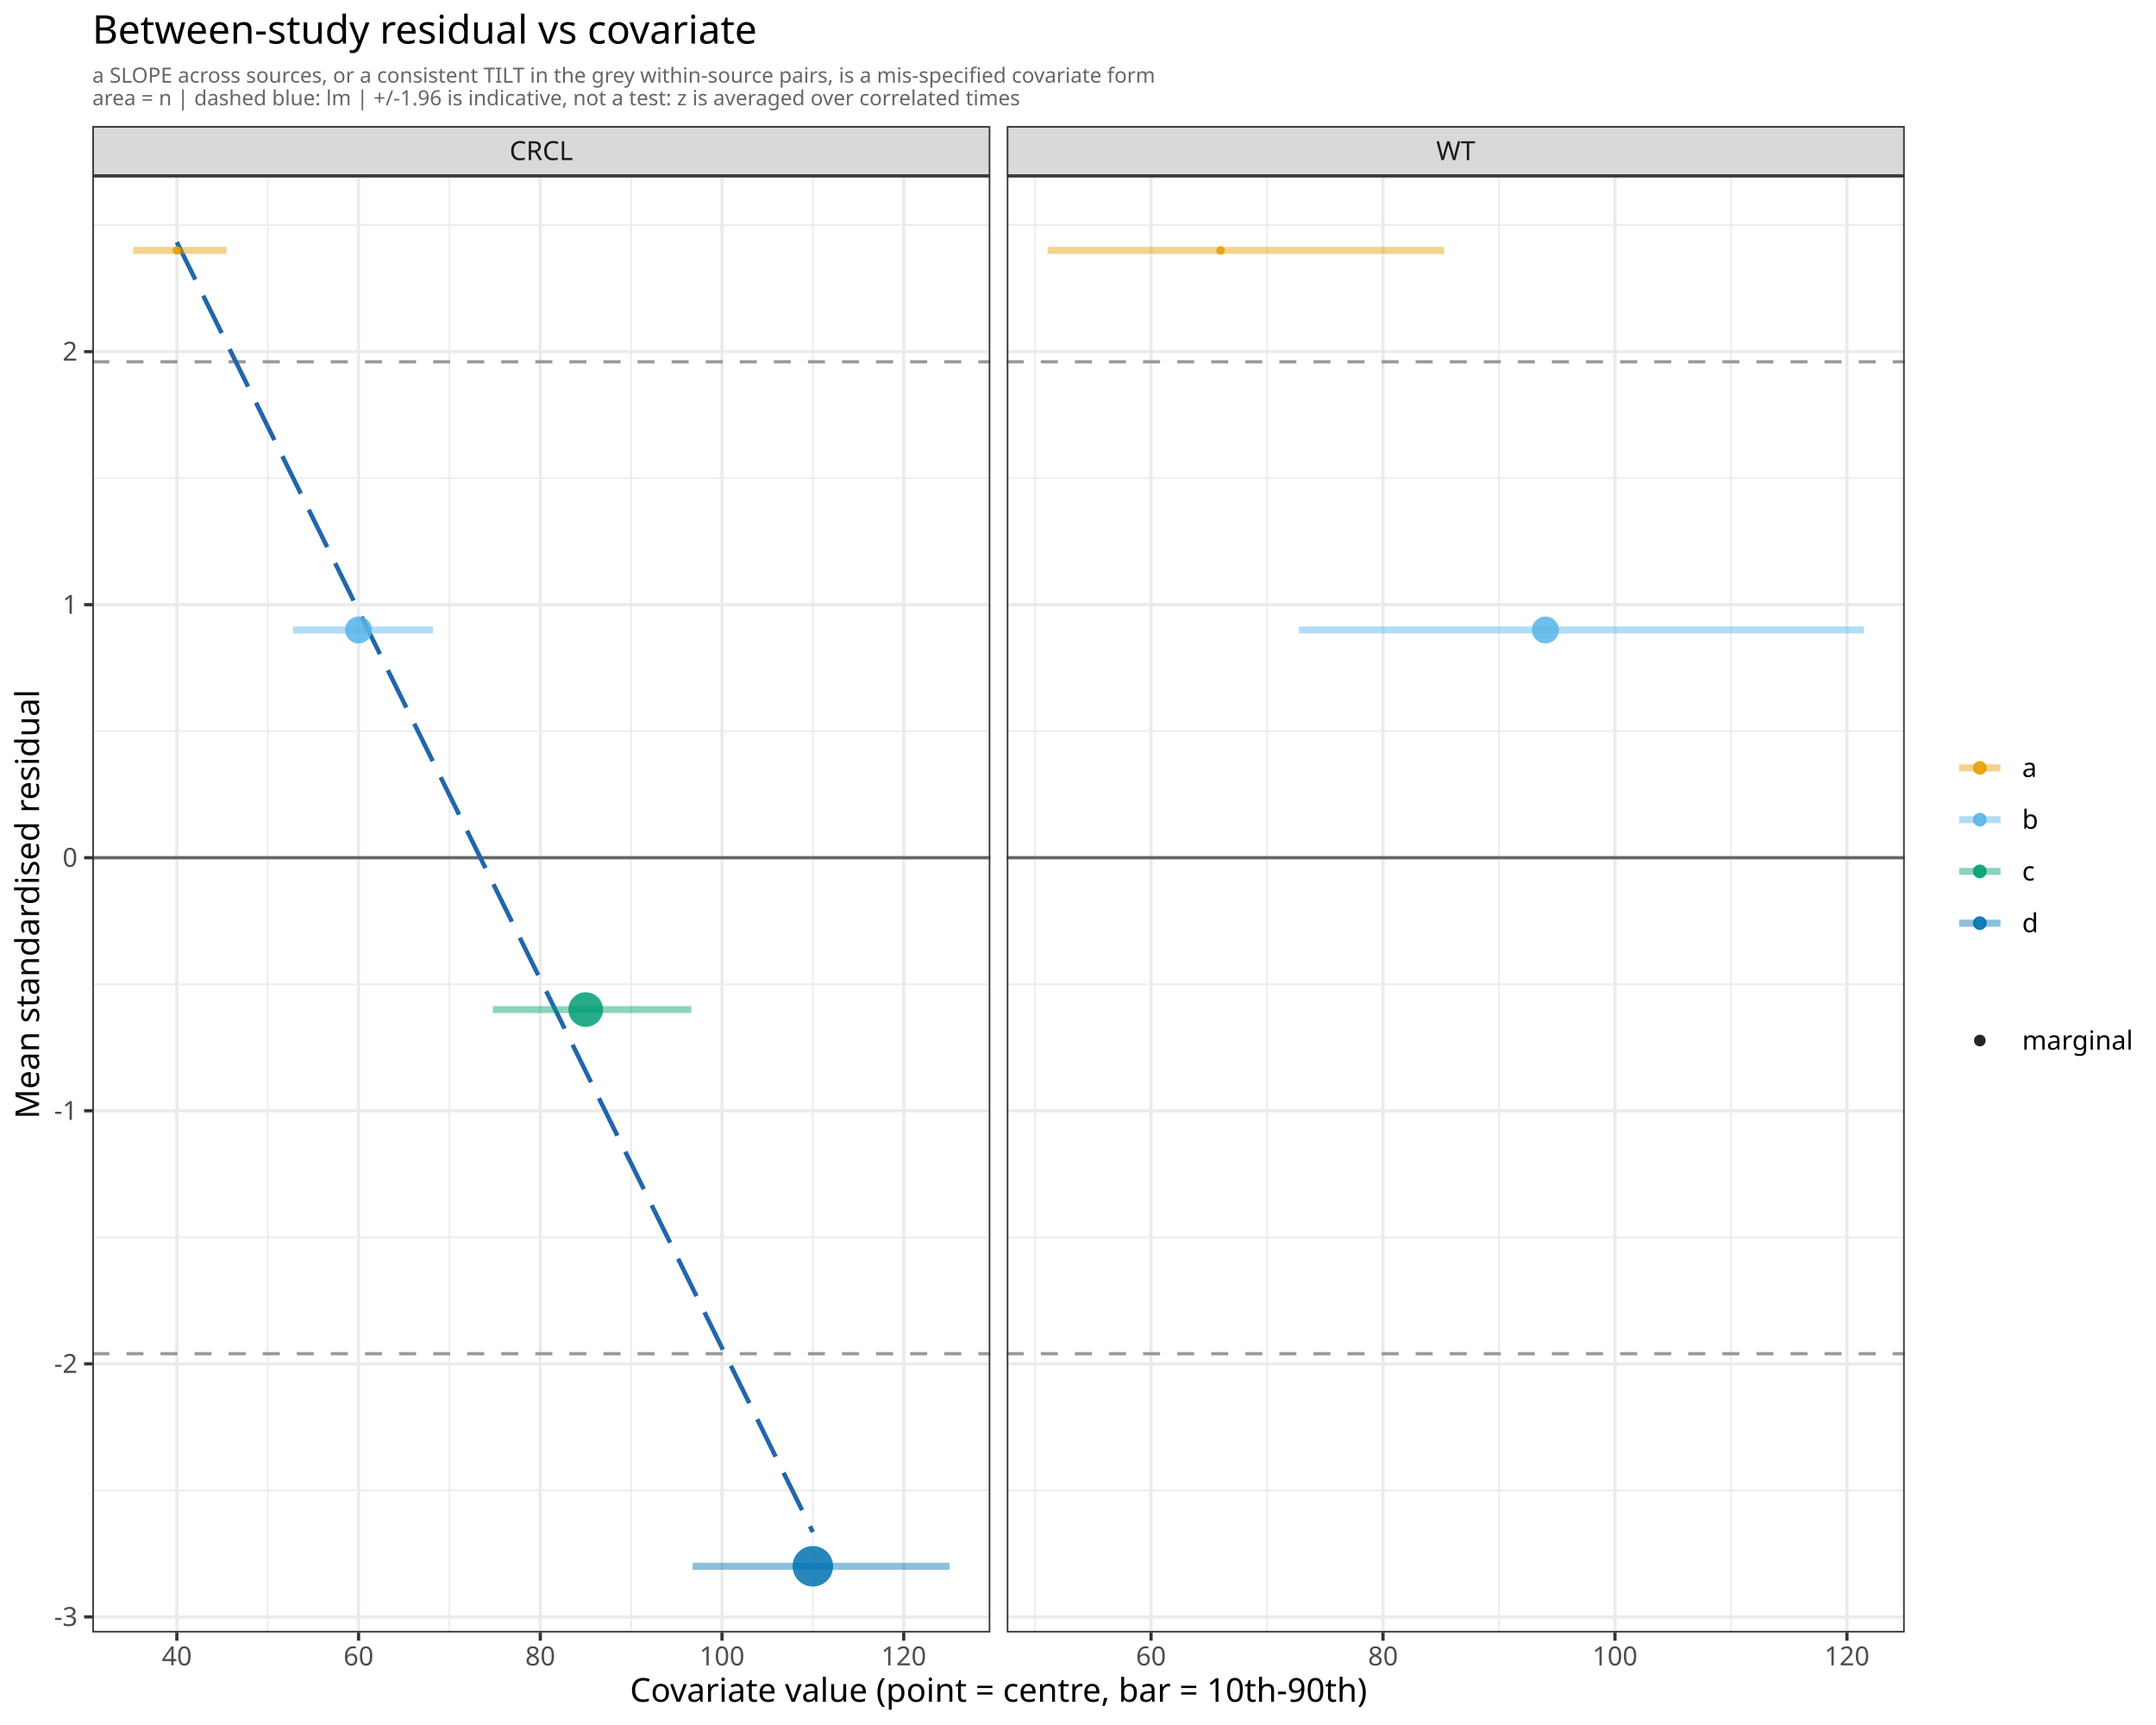
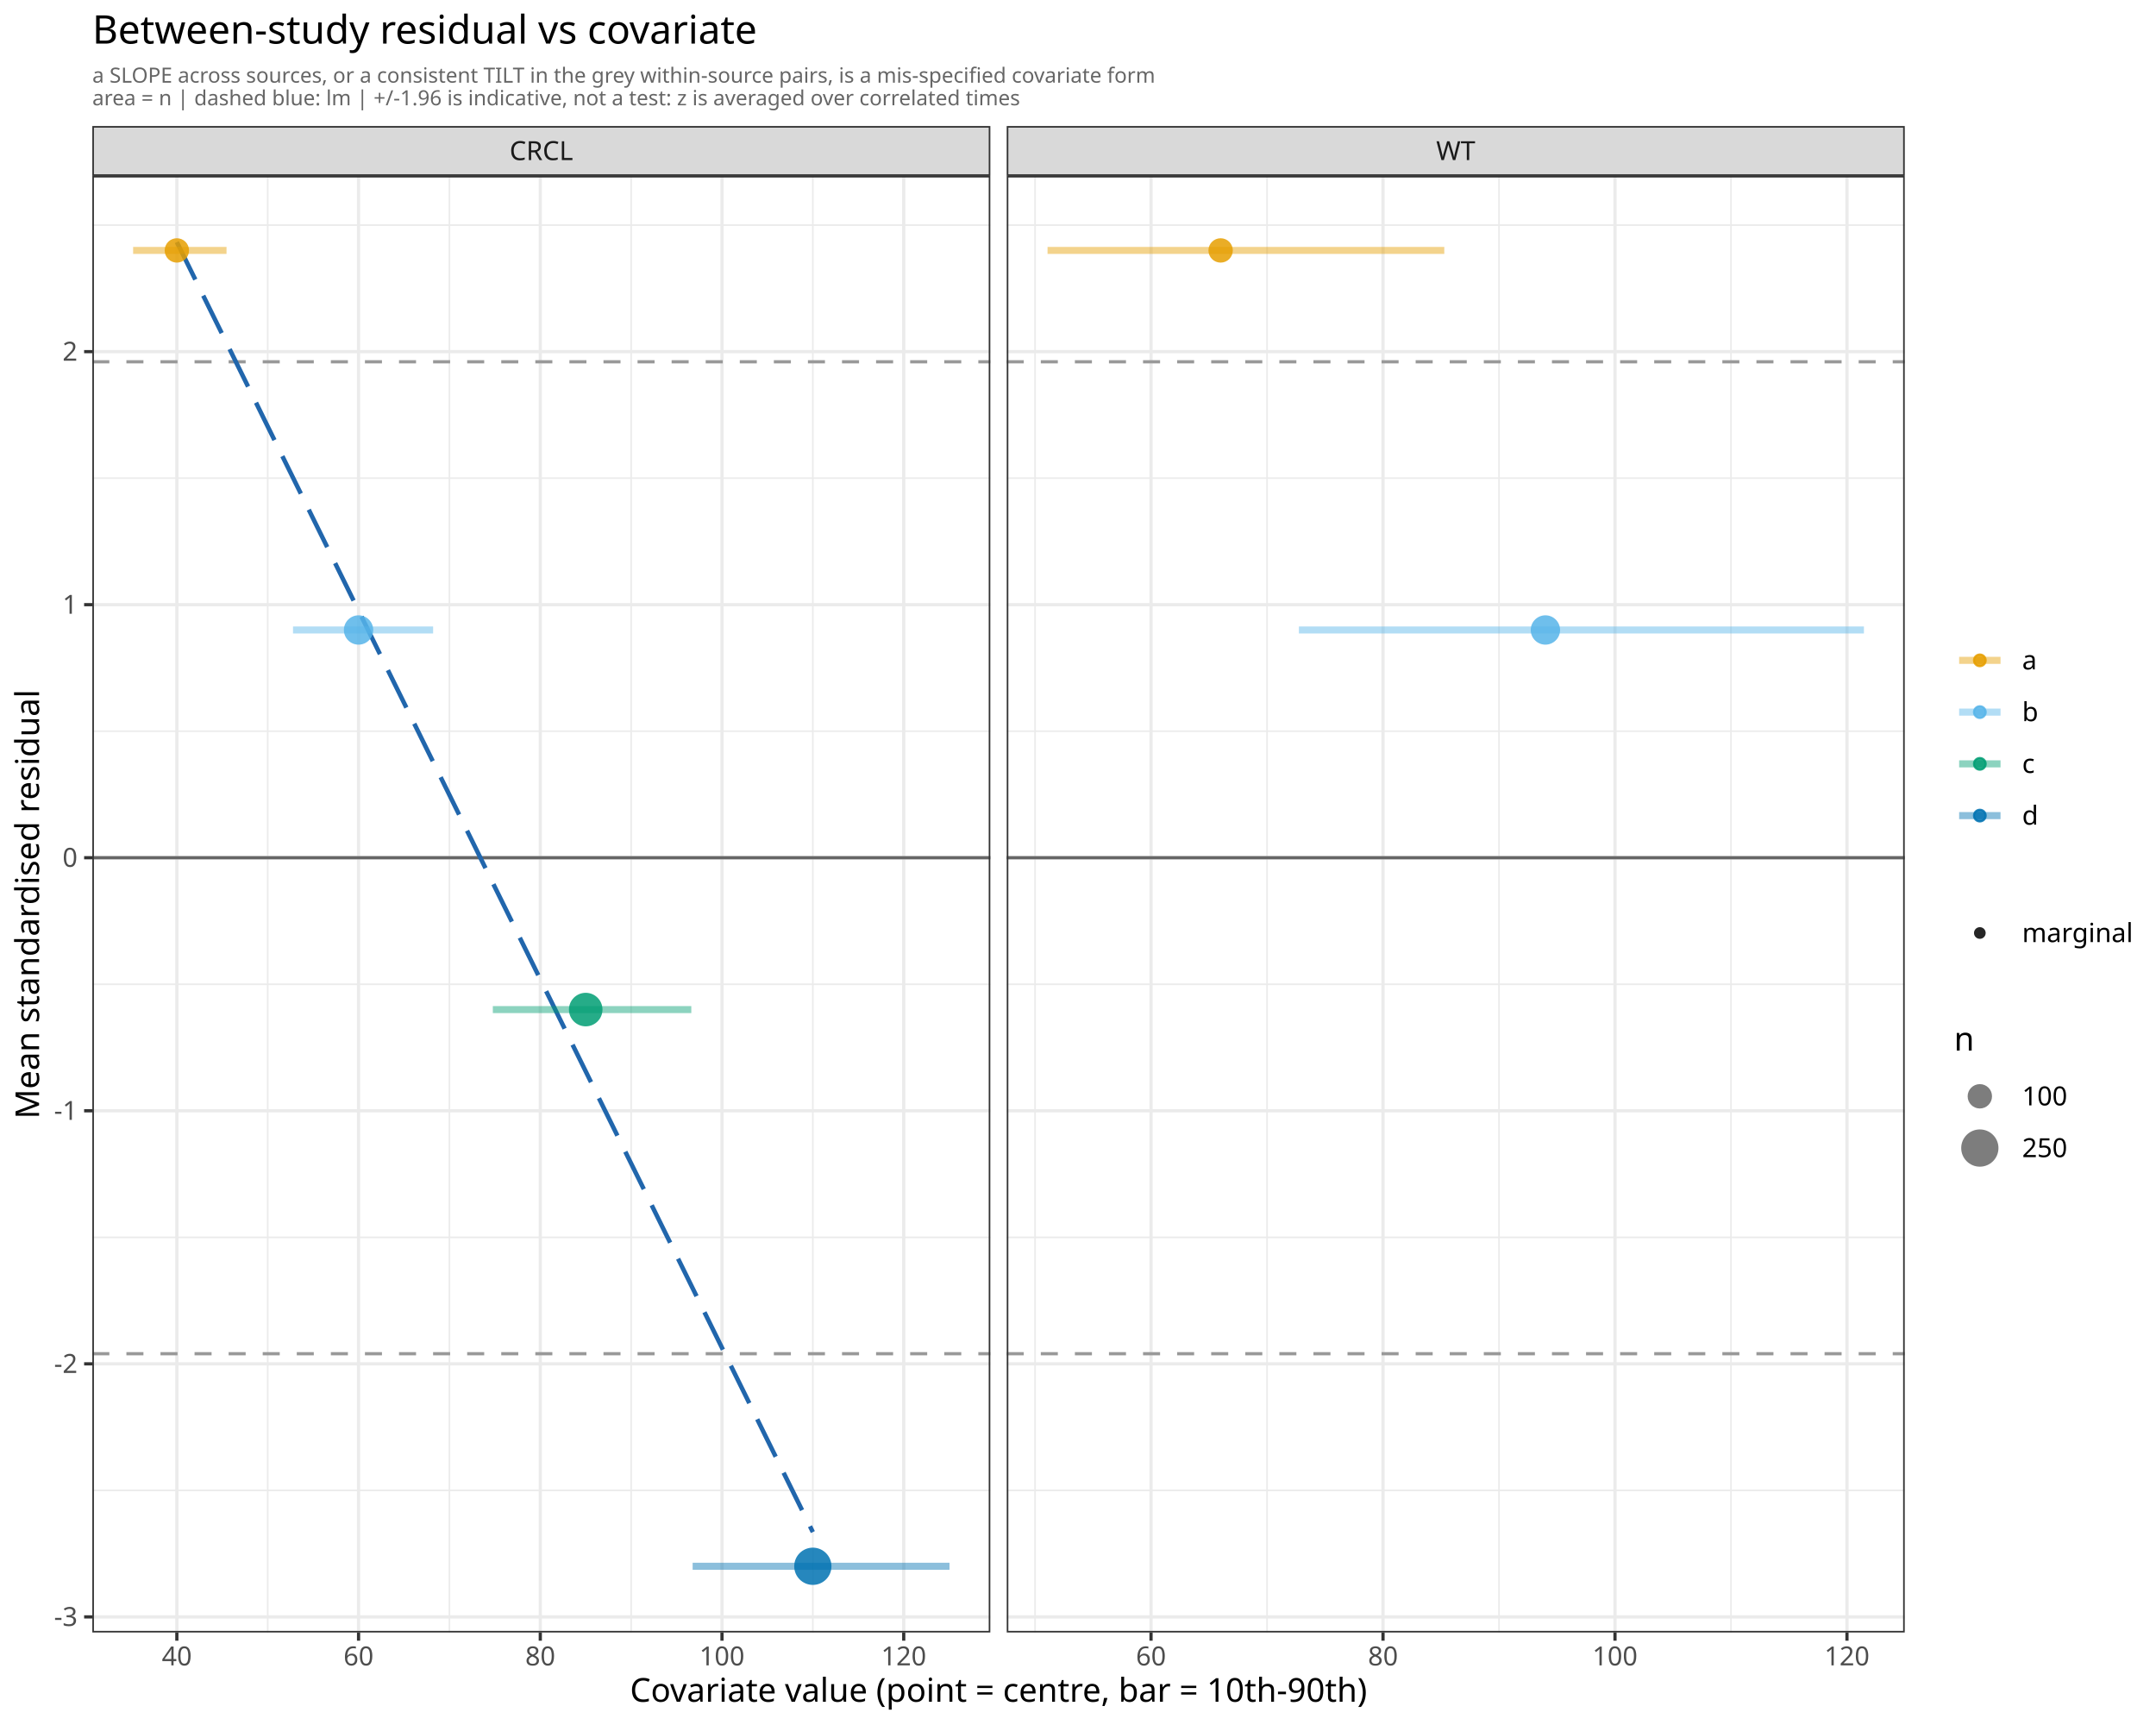
<svg xmlns="http://www.w3.org/2000/svg" class="svglite" data-engine-version="2.0" width="720.00pt" height="576.00pt" viewBox="0 0 720.00 576.00">
  <defs>
    <style type="text/css">
    .svglite line, .svglite polyline, .svglite polygon, .svglite path, .svglite rect, .svglite circle {
      fill: none;
      stroke: #000000;
      stroke-linecap: round;
      stroke-linejoin: round;
      stroke-miterlimit: 10.00;
    }
  </style>
  </defs>
  <rect width="100%" height="100%" style="stroke: none; fill: #FFFFFF;" />
  <defs>
    <clipPath id="cpMC4wMHw3MjAuMDB8MC4wMHw1NzYuMDA=">
      <rect x="0.00" y="0.00" width="720.00" height="576.00" />
    </clipPath>
  </defs>
  <g clip-path="url(#cpMC4wMHw3MjAuMDB8MC4wMHw1NzYuMDA=)">
    <rect x="-0" y="0.00" width="720.00" height="576.00" style="stroke-width: 1.07; stroke: #FFFFFF; fill: #FFFFFF;" />
  </g>
  <defs>
    <clipPath id="cpMzAuODN8MzMwLjcyfDU4Ljc0fDU0NS4xMQ==">
      <rect x="30.83" y="58.74" width="299.89" height="486.37" />
    </clipPath>
  </defs>
  <g clip-path="url(#cpMzAuODN8MzMwLjcyfDU4Ljc0fDU0NS4xMQ==)">
    <rect x="30.83" y="58.74" width="299.89" height="486.37" style="stroke-width: 1.07; stroke: none; fill: #FFFFFF;" />
    <polyline points="30.83,497.66 330.72,497.66 " style="stroke-width: 0.53; stroke: #EBEBEB; stroke-linecap: butt;" />
    <polyline points="30.83,413.16 330.72,413.16 " style="stroke-width: 0.53; stroke: #EBEBEB; stroke-linecap: butt;" />
    <polyline points="30.83,328.66 330.72,328.66 " style="stroke-width: 0.53; stroke: #EBEBEB; stroke-linecap: butt;" />
    <polyline points="30.83,244.16 330.72,244.16 " style="stroke-width: 0.53; stroke: #EBEBEB; stroke-linecap: butt;" />
    <polyline points="30.83,159.66 330.72,159.66 " style="stroke-width: 0.53; stroke: #EBEBEB; stroke-linecap: butt;" />
    <polyline points="30.83,75.17 330.72,75.17 " style="stroke-width: 0.53; stroke: #EBEBEB; stroke-linecap: butt;" />
    <polyline points="89.40,545.11 89.40,58.74 " style="stroke-width: 0.53; stroke: #EBEBEB; stroke-linecap: butt;" />
    <polyline points="150.09,545.11 150.09,58.74 " style="stroke-width: 0.53; stroke: #EBEBEB; stroke-linecap: butt;" />
    <polyline points="210.77,545.11 210.77,58.74 " style="stroke-width: 0.53; stroke: #EBEBEB; stroke-linecap: butt;" />
    <polyline points="271.45,545.11 271.45,58.74 " style="stroke-width: 0.53; stroke: #EBEBEB; stroke-linecap: butt;" />
    <polyline points="30.83,539.90 330.72,539.90 " style="stroke-width: 1.07; stroke: #EBEBEB; stroke-linecap: butt;" />
    <polyline points="30.83,455.41 330.72,455.41 " style="stroke-width: 1.07; stroke: #EBEBEB; stroke-linecap: butt;" />
    <polyline points="30.83,370.91 330.72,370.91 " style="stroke-width: 1.07; stroke: #EBEBEB; stroke-linecap: butt;" />
    <polyline points="30.83,286.41 330.72,286.41 " style="stroke-width: 1.07; stroke: #EBEBEB; stroke-linecap: butt;" />
    <polyline points="30.83,201.91 330.72,201.91 " style="stroke-width: 1.07; stroke: #EBEBEB; stroke-linecap: butt;" />
    <polyline points="30.83,117.42 330.72,117.42 " style="stroke-width: 1.07; stroke: #EBEBEB; stroke-linecap: butt;" />
    <polyline points="59.06,545.11 59.06,58.74 " style="stroke-width: 1.07; stroke: #EBEBEB; stroke-linecap: butt;" />
    <polyline points="119.74,545.11 119.74,58.74 " style="stroke-width: 1.07; stroke: #EBEBEB; stroke-linecap: butt;" />
    <polyline points="180.43,545.11 180.43,58.74 " style="stroke-width: 1.07; stroke: #EBEBEB; stroke-linecap: butt;" />
    <polyline points="241.11,545.11 241.11,58.74 " style="stroke-width: 1.07; stroke: #EBEBEB; stroke-linecap: butt;" />
    <polyline points="301.80,545.11 301.80,58.74 " style="stroke-width: 1.07; stroke: #EBEBEB; stroke-linecap: butt;" />
    <line x1="30.83" y1="286.41" x2="330.72" y2="286.41" style="stroke-width: 1.07; stroke: #666666; stroke-linecap: butt;" />
    <line x1="30.83" y1="452.03" x2="330.72" y2="452.03" style="stroke-width: 1.07; stroke: #999999; stroke-dasharray: 5.69,5.69; stroke-linecap: butt;" />
    <line x1="30.83" y1="120.80" x2="330.72" y2="120.80" style="stroke-width: 1.07; stroke: #999999; stroke-dasharray: 5.69,5.69; stroke-linecap: butt;" />
    <polyline points="59.06,80.85 61.75,86.30 64.44,91.76 67.13,97.21 69.81,102.66 72.50,108.11 75.19,113.56 77.88,119.02 80.57,124.47 83.26,129.92 85.95,135.37 88.63,140.83 91.32,146.28 94.01,151.73 96.70,157.18 99.39,162.64 102.08,168.09 104.76,173.54 107.45,178.99 110.14,184.44 112.83,189.90 115.52,195.35 118.21,200.80 120.90,206.25 123.58,211.71 126.27,217.16 128.96,222.61 131.65,228.06 134.34,233.51 137.03,238.97 139.72,244.42 142.40,249.87 145.09,255.32 147.78,260.78 150.47,266.23 153.16,271.68 155.85,277.13 158.54,282.58 161.22,288.04 163.91,293.49 166.60,298.94 169.29,304.39 171.98,309.85 174.67,315.30 177.36,320.75 180.04,326.20 182.73,331.66 185.42,337.11 188.11,342.56 190.80,348.01 193.49,353.46 196.18,358.92 198.86,364.37 201.55,369.82 204.24,375.27 206.93,380.73 209.62,386.18 212.31,391.63 215.00,397.08 217.68,402.53 220.37,407.99 223.06,413.44 225.75,418.89 228.44,424.34 231.13,429.80 233.82,435.25 236.50,440.70 239.19,446.15 241.88,451.60 244.57,457.06 247.26,462.51 249.95,467.96 252.64,473.41 255.32,478.87 258.01,484.32 260.70,489.77 263.39,495.22 266.08,500.67 268.77,506.13 271.45,511.58 " style="stroke-width: 1.49; stroke: #2166AC; stroke-dasharray: 13.94,5.98; stroke-linecap: butt;" />
    <line x1="44.46" y1="83.62" x2="75.65" y2="83.62" style="stroke-width: 2.35; stroke: #E69F00; stroke-opacity: 0.45; stroke-linecap: butt;" />
    <line x1="97.85" y1="210.36" x2="144.64" y2="210.36" style="stroke-width: 2.35; stroke: #56B4E9; stroke-opacity: 0.45; stroke-linecap: butt;" />
    <line x1="164.58" y1="337.11" x2="230.86" y2="337.11" style="stroke-width: 2.35; stroke: #009E73; stroke-opacity: 0.45; stroke-linecap: butt;" />
    <line x1="231.31" y1="523.00" x2="317.09" y2="523.00" style="stroke-width: 2.35; stroke: #0072B2; stroke-opacity: 0.45; stroke-linecap: butt;" />
-     <circle cx="59.06" cy="83.62" r="1.42" style="stroke-width: 0.71; stroke: none; fill: #E69F00; fill-opacity: 0.85;" />
-     <circle cx="119.74" cy="210.36" r="4.50" style="stroke-width: 0.71; stroke: none; fill: #56B4E9; fill-opacity: 0.85;" />
-     <circle cx="195.60" cy="337.11" r="5.78" style="stroke-width: 0.71; stroke: none; fill: #009E73; fill-opacity: 0.85;" />
-     <circle cx="271.45" cy="523.00" r="6.76" style="stroke-width: 0.71; stroke: none; fill: #0072B2; fill-opacity: 0.85;" />
+     <circle cx="59.06" cy="83.62" r="4.07" style="stroke-width: 0.71; stroke: none; fill: #E69F00; fill-opacity: 0.85;" />
+     <circle cx="119.74" cy="210.36" r="4.90" style="stroke-width: 0.71; stroke: none; fill: #56B4E9; fill-opacity: 0.85;" />
+     <circle cx="195.60" cy="337.11" r="5.60" style="stroke-width: 0.71; stroke: none; fill: #009E73; fill-opacity: 0.85;" />
+     <circle cx="271.45" cy="523.00" r="6.22" style="stroke-width: 0.71; stroke: none; fill: #0072B2; fill-opacity: 0.85;" />
    <rect x="30.83" y="58.74" width="299.89" height="486.37" style="stroke-width: 1.07; stroke: #333333;" />
  </g>
  <g clip-path="url(#cpMC4wMHw3MjAuMDB8MC4wMHw1NzYuMDA=)">
</g>
  <defs>
    <clipPath id="cpMzM2LjIwfDYzNi4wOXw1OC43NHw1NDUuMTE=">
      <rect x="336.20" y="58.74" width="299.89" height="486.37" />
    </clipPath>
  </defs>
  <g clip-path="url(#cpMzM2LjIwfDYzNi4wOXw1OC43NHw1NDUuMTE=)">
    <rect x="336.20" y="58.74" width="299.89" height="486.37" style="stroke-width: 1.07; stroke: none; fill: #FFFFFF;" />
    <polyline points="336.20,497.66 636.09,497.66 " style="stroke-width: 0.53; stroke: #EBEBEB; stroke-linecap: butt;" />
    <polyline points="336.20,413.16 636.09,413.16 " style="stroke-width: 0.53; stroke: #EBEBEB; stroke-linecap: butt;" />
    <polyline points="336.20,328.66 636.09,328.66 " style="stroke-width: 0.53; stroke: #EBEBEB; stroke-linecap: butt;" />
    <polyline points="336.20,244.16 636.09,244.16 " style="stroke-width: 0.53; stroke: #EBEBEB; stroke-linecap: butt;" />
    <polyline points="336.20,159.66 636.09,159.66 " style="stroke-width: 0.53; stroke: #EBEBEB; stroke-linecap: butt;" />
    <polyline points="336.20,75.17 636.09,75.17 " style="stroke-width: 0.53; stroke: #EBEBEB; stroke-linecap: butt;" />
    <polyline points="345.66,545.11 345.66,58.74 " style="stroke-width: 0.53; stroke: #EBEBEB; stroke-linecap: butt;" />
    <polyline points="423.13,545.11 423.13,58.74 " style="stroke-width: 0.53; stroke: #EBEBEB; stroke-linecap: butt;" />
    <polyline points="500.60,545.11 500.60,58.74 " style="stroke-width: 0.53; stroke: #EBEBEB; stroke-linecap: butt;" />
    <polyline points="578.06,545.11 578.06,58.74 " style="stroke-width: 0.53; stroke: #EBEBEB; stroke-linecap: butt;" />
    <polyline points="336.20,539.90 636.09,539.90 " style="stroke-width: 1.07; stroke: #EBEBEB; stroke-linecap: butt;" />
    <polyline points="336.20,455.41 636.09,455.41 " style="stroke-width: 1.07; stroke: #EBEBEB; stroke-linecap: butt;" />
    <polyline points="336.20,370.91 636.09,370.91 " style="stroke-width: 1.07; stroke: #EBEBEB; stroke-linecap: butt;" />
    <polyline points="336.20,286.41 636.09,286.41 " style="stroke-width: 1.07; stroke: #EBEBEB; stroke-linecap: butt;" />
    <polyline points="336.20,201.91 636.09,201.91 " style="stroke-width: 1.07; stroke: #EBEBEB; stroke-linecap: butt;" />
    <polyline points="336.20,117.42 636.09,117.42 " style="stroke-width: 1.07; stroke: #EBEBEB; stroke-linecap: butt;" />
    <polyline points="384.39,545.11 384.39,58.74 " style="stroke-width: 1.07; stroke: #EBEBEB; stroke-linecap: butt;" />
    <polyline points="461.86,545.11 461.86,58.74 " style="stroke-width: 1.07; stroke: #EBEBEB; stroke-linecap: butt;" />
    <polyline points="539.33,545.11 539.33,58.74 " style="stroke-width: 1.07; stroke: #EBEBEB; stroke-linecap: butt;" />
    <polyline points="616.80,545.11 616.80,58.74 " style="stroke-width: 1.07; stroke: #EBEBEB; stroke-linecap: butt;" />
    <line x1="336.20" y1="286.41" x2="636.09" y2="286.41" style="stroke-width: 1.07; stroke: #666666; stroke-linecap: butt;" />
    <line x1="336.20" y1="452.03" x2="636.09" y2="452.03" style="stroke-width: 1.07; stroke: #999999; stroke-dasharray: 5.69,5.69; stroke-linecap: butt;" />
    <line x1="336.20" y1="120.80" x2="636.09" y2="120.80" style="stroke-width: 1.07; stroke: #999999; stroke-dasharray: 5.69,5.69; stroke-linecap: butt;" />
    <line x1="349.83" y1="83.62" x2="482.32" y2="83.62" style="stroke-width: 2.35; stroke: #E69F00; stroke-opacity: 0.45; stroke-linecap: butt;" />
    <line x1="433.77" y1="210.36" x2="622.46" y2="210.36" style="stroke-width: 2.35; stroke: #56B4E9; stroke-opacity: 0.45; stroke-linecap: butt;" />
-     <circle cx="407.63" cy="83.62" r="1.42" style="stroke-width: 0.71; stroke: none; fill: #E69F00; fill-opacity: 0.85;" />
-     <circle cx="516.09" cy="210.36" r="4.50" style="stroke-width: 0.71; stroke: none; fill: #56B4E9; fill-opacity: 0.85;" />
+     <circle cx="407.63" cy="83.62" r="4.07" style="stroke-width: 0.71; stroke: none; fill: #E69F00; fill-opacity: 0.85;" />
+     <circle cx="516.09" cy="210.36" r="4.90" style="stroke-width: 0.71; stroke: none; fill: #56B4E9; fill-opacity: 0.85;" />
    <rect x="336.20" y="58.74" width="299.89" height="486.37" style="stroke-width: 1.07; stroke: #333333;" />
  </g>
  <g clip-path="url(#cpMC4wMHw3MjAuMDB8MC4wMHw1NzYuMDA=)">
</g>
  <defs>
    <clipPath id="cpMzAuODN8MzMwLjcyfDQyLjA5fDU4Ljc0">
      <rect x="30.83" y="42.09" width="299.89" height="16.65" />
    </clipPath>
  </defs>
  <g clip-path="url(#cpMzAuODN8MzMwLjcyfDQyLjA5fDU4Ljc0)">
    <rect x="30.83" y="42.09" width="299.89" height="16.65" style="stroke-width: 1.07; stroke: #333333; fill: #D9D9D9;" />
    <text x="180.78" y="53.45" text-anchor="middle" style="font-size: 8.80px; fill: #1A1A1A; font-family: sans;" textLength="23.97px" lengthAdjust="spacingAndGlyphs">CRCL</text>
  </g>
  <g clip-path="url(#cpMC4wMHw3MjAuMDB8MC4wMHw1NzYuMDA=)">
</g>
  <defs>
    <clipPath id="cpMzM2LjIwfDYzNi4wOXw0Mi4wOXw1OC43NA==">
      <rect x="336.20" y="42.09" width="299.89" height="16.65" />
    </clipPath>
  </defs>
  <g clip-path="url(#cpMzM2LjIwfDYzNi4wOXw0Mi4wOXw1OC43NA==)">
    <rect x="336.20" y="42.09" width="299.89" height="16.65" style="stroke-width: 1.07; stroke: #333333; fill: #D9D9D9;" />
    <text x="486.15" y="53.45" text-anchor="middle" style="font-size: 8.80px; fill: #1A1A1A; font-family: sans;" textLength="13.68px" lengthAdjust="spacingAndGlyphs">WT</text>
  </g>
  <g clip-path="url(#cpMC4wMHw3MjAuMDB8MC4wMHw1NzYuMDA=)">
    <polyline points="59.06,547.85 59.06,545.11 " style="stroke-width: 1.07; stroke: #333333; stroke-linecap: butt;" />
    <polyline points="119.74,547.85 119.74,545.11 " style="stroke-width: 1.07; stroke: #333333; stroke-linecap: butt;" />
    <polyline points="180.43,547.85 180.43,545.11 " style="stroke-width: 1.07; stroke: #333333; stroke-linecap: butt;" />
    <polyline points="241.11,547.85 241.11,545.11 " style="stroke-width: 1.07; stroke: #333333; stroke-linecap: butt;" />
    <polyline points="301.80,547.85 301.80,545.11 " style="stroke-width: 1.07; stroke: #333333; stroke-linecap: butt;" />
    <text x="59.06" y="556.10" text-anchor="middle" style="font-size: 8.80px; fill: #4D4D4D; font-family: sans;" textLength="9.79px" lengthAdjust="spacingAndGlyphs">40</text>
    <text x="119.74" y="556.10" text-anchor="middle" style="font-size: 8.80px; fill: #4D4D4D; font-family: sans;" textLength="9.79px" lengthAdjust="spacingAndGlyphs">60</text>
    <text x="180.43" y="556.10" text-anchor="middle" style="font-size: 8.80px; fill: #4D4D4D; font-family: sans;" textLength="9.79px" lengthAdjust="spacingAndGlyphs">80</text>
    <text x="241.11" y="556.10" text-anchor="middle" style="font-size: 8.80px; fill: #4D4D4D; font-family: sans;" textLength="14.68px" lengthAdjust="spacingAndGlyphs">100</text>
    <text x="301.80" y="556.10" text-anchor="middle" style="font-size: 8.80px; fill: #4D4D4D; font-family: sans;" textLength="14.68px" lengthAdjust="spacingAndGlyphs">120</text>
    <polyline points="384.39,547.85 384.39,545.11 " style="stroke-width: 1.07; stroke: #333333; stroke-linecap: butt;" />
    <polyline points="461.86,547.85 461.86,545.11 " style="stroke-width: 1.07; stroke: #333333; stroke-linecap: butt;" />
    <polyline points="539.33,547.85 539.33,545.11 " style="stroke-width: 1.07; stroke: #333333; stroke-linecap: butt;" />
    <polyline points="616.80,547.85 616.80,545.11 " style="stroke-width: 1.07; stroke: #333333; stroke-linecap: butt;" />
    <text x="384.39" y="556.10" text-anchor="middle" style="font-size: 8.80px; fill: #4D4D4D; font-family: sans;" textLength="9.79px" lengthAdjust="spacingAndGlyphs">60</text>
    <text x="461.86" y="556.10" text-anchor="middle" style="font-size: 8.80px; fill: #4D4D4D; font-family: sans;" textLength="9.79px" lengthAdjust="spacingAndGlyphs">80</text>
    <text x="539.33" y="556.10" text-anchor="middle" style="font-size: 8.80px; fill: #4D4D4D; font-family: sans;" textLength="14.68px" lengthAdjust="spacingAndGlyphs">100</text>
    <text x="616.80" y="556.10" text-anchor="middle" style="font-size: 8.80px; fill: #4D4D4D; font-family: sans;" textLength="14.68px" lengthAdjust="spacingAndGlyphs">120</text>
    <text x="25.90" y="542.93" text-anchor="end" style="font-size: 8.80px; fill: #4D4D4D; font-family: sans;" textLength="7.82px" lengthAdjust="spacingAndGlyphs">-3</text>
    <text x="25.90" y="458.43" text-anchor="end" style="font-size: 8.80px; fill: #4D4D4D; font-family: sans;" textLength="7.82px" lengthAdjust="spacingAndGlyphs">-2</text>
    <text x="25.90" y="373.94" text-anchor="end" style="font-size: 8.80px; fill: #4D4D4D; font-family: sans;" textLength="7.82px" lengthAdjust="spacingAndGlyphs">-1</text>
    <text x="25.90" y="289.44" text-anchor="end" style="font-size: 8.80px; fill: #4D4D4D; font-family: sans;" textLength="4.89px" lengthAdjust="spacingAndGlyphs">0</text>
    <text x="25.90" y="204.94" text-anchor="end" style="font-size: 8.80px; fill: #4D4D4D; font-family: sans;" textLength="4.89px" lengthAdjust="spacingAndGlyphs">1</text>
    <text x="25.90" y="120.44" text-anchor="end" style="font-size: 8.80px; fill: #4D4D4D; font-family: sans;" textLength="4.89px" lengthAdjust="spacingAndGlyphs">2</text>
    <polyline points="28.09,539.90 30.83,539.90 " style="stroke-width: 1.07; stroke: #333333; stroke-linecap: butt;" />
    <polyline points="28.09,455.41 30.83,455.41 " style="stroke-width: 1.07; stroke: #333333; stroke-linecap: butt;" />
    <polyline points="28.09,370.91 30.83,370.91 " style="stroke-width: 1.07; stroke: #333333; stroke-linecap: butt;" />
    <polyline points="28.09,286.41 30.83,286.41 " style="stroke-width: 1.07; stroke: #333333; stroke-linecap: butt;" />
    <polyline points="28.09,201.91 30.83,201.91 " style="stroke-width: 1.07; stroke: #333333; stroke-linecap: butt;" />
    <polyline points="28.09,117.42 30.83,117.42 " style="stroke-width: 1.07; stroke: #333333; stroke-linecap: butt;" />
    <text x="333.46" y="568.24" text-anchor="middle" style="font-size: 11.00px; font-family: sans;" textLength="234.83px" lengthAdjust="spacingAndGlyphs">Covariate value (point = centre, bar = 10th-90th)</text>
    <text transform="translate(13.05,301.93) rotate(-90)" text-anchor="middle" style="font-size: 11.00px; font-family: sans;" textLength="135.15px" lengthAdjust="spacingAndGlyphs">Mean standardised residual</text>
-     <rect x="647.05" y="242.29" width="38.61" height="80.08" style="stroke-width: 1.07; stroke: none; fill: #FFFFFF;" />
-     <rect x="652.53" y="247.77" width="17.28" height="17.28" style="stroke-width: 1.07; stroke: none; fill: #FFFFFF;" />
-     <line x1="654.26" y1="256.41" x2="668.08" y2="256.41" style="stroke-width: 2.35; stroke: #E69F00; stroke-opacity: 0.45; stroke-linecap: butt;" />
-     <circle cx="661.17" cy="256.41" r="1.95" style="stroke-width: 0.71; stroke: #E69F00; stroke-opacity: 0.85; fill: #E69F00; fill-opacity: 0.85;" />
-     <rect x="652.53" y="265.05" width="17.28" height="17.28" style="stroke-width: 1.07; stroke: none; fill: #FFFFFF;" />
-     <line x1="654.26" y1="273.69" x2="668.08" y2="273.69" style="stroke-width: 2.35; stroke: #56B4E9; stroke-opacity: 0.45; stroke-linecap: butt;" />
-     <circle cx="661.17" cy="273.69" r="1.95" style="stroke-width: 0.71; stroke: #56B4E9; stroke-opacity: 0.85; fill: #56B4E9; fill-opacity: 0.85;" />
-     <rect x="652.53" y="282.33" width="17.28" height="17.28" style="stroke-width: 1.07; stroke: none; fill: #FFFFFF;" />
-     <line x1="654.26" y1="290.97" x2="668.08" y2="290.97" style="stroke-width: 2.35; stroke: #009E73; stroke-opacity: 0.45; stroke-linecap: butt;" />
-     <circle cx="661.17" cy="290.97" r="1.95" style="stroke-width: 0.71; stroke: #009E73; stroke-opacity: 0.85; fill: #009E73; fill-opacity: 0.85;" />
-     <rect x="652.53" y="299.61" width="17.28" height="17.28" style="stroke-width: 1.07; stroke: none; fill: #FFFFFF;" />
-     <line x1="654.26" y1="308.25" x2="668.08" y2="308.25" style="stroke-width: 2.35; stroke: #0072B2; stroke-opacity: 0.45; stroke-linecap: butt;" />
-     <circle cx="661.17" cy="308.25" r="1.95" style="stroke-width: 0.71; stroke: #0072B2; stroke-opacity: 0.85; fill: #0072B2; fill-opacity: 0.85;" />
-     <text x="675.29" y="259.44" style="font-size: 8.80px; font-family: sans;" textLength="4.89px" lengthAdjust="spacingAndGlyphs">a</text>
-     <text x="675.29" y="276.72" style="font-size: 8.80px; font-family: sans;" textLength="4.89px" lengthAdjust="spacingAndGlyphs">b</text>
-     <text x="675.29" y="294.00" style="font-size: 8.80px; font-family: sans;" textLength="4.40px" lengthAdjust="spacingAndGlyphs">c</text>
-     <text x="675.29" y="311.28" style="font-size: 8.80px; font-family: sans;" textLength="4.89px" lengthAdjust="spacingAndGlyphs">d</text>
-     <rect x="647.05" y="333.33" width="67.47" height="28.24" style="stroke-width: 1.07; stroke: none; fill: #FFFFFF;" />
-     <rect x="652.53" y="338.81" width="17.28" height="17.28" style="stroke-width: 1.07; stroke: none; fill: #FFFFFF;" />
-     <circle cx="661.17" cy="347.45" r="1.95" style="stroke-width: 0.71; stroke: none; fill: #000000; fill-opacity: 0.85;" />
-     <text x="675.29" y="350.48" style="font-size: 8.80px; font-family: sans;" textLength="33.75px" lengthAdjust="spacingAndGlyphs">marginal</text>
+     <rect x="647.05" y="206.38" width="38.61" height="80.08" style="stroke-width: 1.07; stroke: none; fill: #FFFFFF;" />
+     <rect x="652.53" y="211.86" width="17.28" height="17.28" style="stroke-width: 1.07; stroke: none; fill: #FFFFFF;" />
+     <line x1="654.26" y1="220.50" x2="668.08" y2="220.50" style="stroke-width: 2.35; stroke: #E69F00; stroke-opacity: 0.45; stroke-linecap: butt;" />
+     <circle cx="661.17" cy="220.50" r="1.95" style="stroke-width: 0.71; stroke: #E69F00; stroke-opacity: 0.85; fill: #E69F00; fill-opacity: 0.85;" />
+     <rect x="652.53" y="229.14" width="17.28" height="17.28" style="stroke-width: 1.07; stroke: none; fill: #FFFFFF;" />
+     <line x1="654.26" y1="237.78" x2="668.08" y2="237.78" style="stroke-width: 2.35; stroke: #56B4E9; stroke-opacity: 0.45; stroke-linecap: butt;" />
+     <circle cx="661.17" cy="237.78" r="1.95" style="stroke-width: 0.71; stroke: #56B4E9; stroke-opacity: 0.85; fill: #56B4E9; fill-opacity: 0.85;" />
+     <rect x="652.53" y="246.42" width="17.28" height="17.28" style="stroke-width: 1.07; stroke: none; fill: #FFFFFF;" />
+     <line x1="654.26" y1="255.06" x2="668.08" y2="255.06" style="stroke-width: 2.35; stroke: #009E73; stroke-opacity: 0.45; stroke-linecap: butt;" />
+     <circle cx="661.17" cy="255.06" r="1.95" style="stroke-width: 0.71; stroke: #009E73; stroke-opacity: 0.85; fill: #009E73; fill-opacity: 0.85;" />
+     <rect x="652.53" y="263.70" width="17.28" height="17.28" style="stroke-width: 1.07; stroke: none; fill: #FFFFFF;" />
+     <line x1="654.26" y1="272.34" x2="668.08" y2="272.34" style="stroke-width: 2.35; stroke: #0072B2; stroke-opacity: 0.45; stroke-linecap: butt;" />
+     <circle cx="661.17" cy="272.34" r="1.95" style="stroke-width: 0.71; stroke: #0072B2; stroke-opacity: 0.85; fill: #0072B2; fill-opacity: 0.85;" />
+     <text x="675.29" y="223.53" style="font-size: 8.80px; font-family: sans;" textLength="4.89px" lengthAdjust="spacingAndGlyphs">a</text>
+     <text x="675.29" y="240.81" style="font-size: 8.80px; font-family: sans;" textLength="4.89px" lengthAdjust="spacingAndGlyphs">b</text>
+     <text x="675.29" y="258.09" style="font-size: 8.80px; font-family: sans;" textLength="4.40px" lengthAdjust="spacingAndGlyphs">c</text>
+     <text x="675.29" y="275.37" style="font-size: 8.80px; font-family: sans;" textLength="4.89px" lengthAdjust="spacingAndGlyphs">d</text>
+     <rect x="647.05" y="297.42" width="67.47" height="28.24" style="stroke-width: 1.07; stroke: none; fill: #FFFFFF;" />
+     <rect x="652.53" y="302.90" width="17.28" height="17.28" style="stroke-width: 1.07; stroke: none; fill: #FFFFFF;" />
+     <circle cx="661.17" cy="311.54" r="1.95" style="stroke-width: 0.71; stroke: none; fill: #000000; fill-opacity: 0.85;" />
+     <text x="675.29" y="314.57" style="font-size: 8.80px; font-family: sans;" textLength="33.75px" lengthAdjust="spacingAndGlyphs">marginal</text>
+     <rect x="647.05" y="336.62" width="48.40" height="60.85" style="stroke-width: 1.07; stroke: none; fill: #FFFFFF;" />
+     <text x="652.53" y="350.81" style="font-size: 11.00px; font-family: sans;" textLength="6.12px" lengthAdjust="spacingAndGlyphs">n</text>
+     <rect x="652.53" y="357.43" width="17.28" height="17.28" style="stroke-width: 1.07; stroke: none; fill: #FFFFFF;" />
+     <circle cx="661.17" cy="366.07" r="4.07" style="stroke-width: 0.71; stroke: none; fill: #666666; fill-opacity: 0.85;" />
+     <rect x="652.53" y="374.71" width="17.28" height="17.28" style="stroke-width: 1.07; stroke: none; fill: #FFFFFF;" />
+     <circle cx="661.17" cy="383.35" r="6.22" style="stroke-width: 0.71; stroke: none; fill: #666666; fill-opacity: 0.85;" />
+     <text x="675.29" y="369.10" style="font-size: 8.80px; font-family: sans;" textLength="14.68px" lengthAdjust="spacingAndGlyphs">100</text>
+     <text x="675.29" y="386.38" style="font-size: 8.80px; font-family: sans;" textLength="14.68px" lengthAdjust="spacingAndGlyphs">250</text>
    <text x="30.83" y="27.60" style="font-size: 7.00px; fill: #666666; font-family: sans;" textLength="344.75px" lengthAdjust="spacingAndGlyphs">a SLOPE across sources, or a consistent TILT in the grey within-source pairs, is a mis-specified covariate form </text>
    <text x="30.83" y="35.16" style="font-size: 7.00px; fill: #666666; font-family: sans;" textLength="300.16px" lengthAdjust="spacingAndGlyphs">area = n  |  dashed blue: lm  |  +/-1.96 is indicative, not a test: z is averaged over correlated times</text>
    <text x="30.83" y="14.56" style="font-size: 13.20px; font-family: sans;" textLength="211.35px" lengthAdjust="spacingAndGlyphs">Between-study residual vs covariate</text>
  </g>
</svg>
